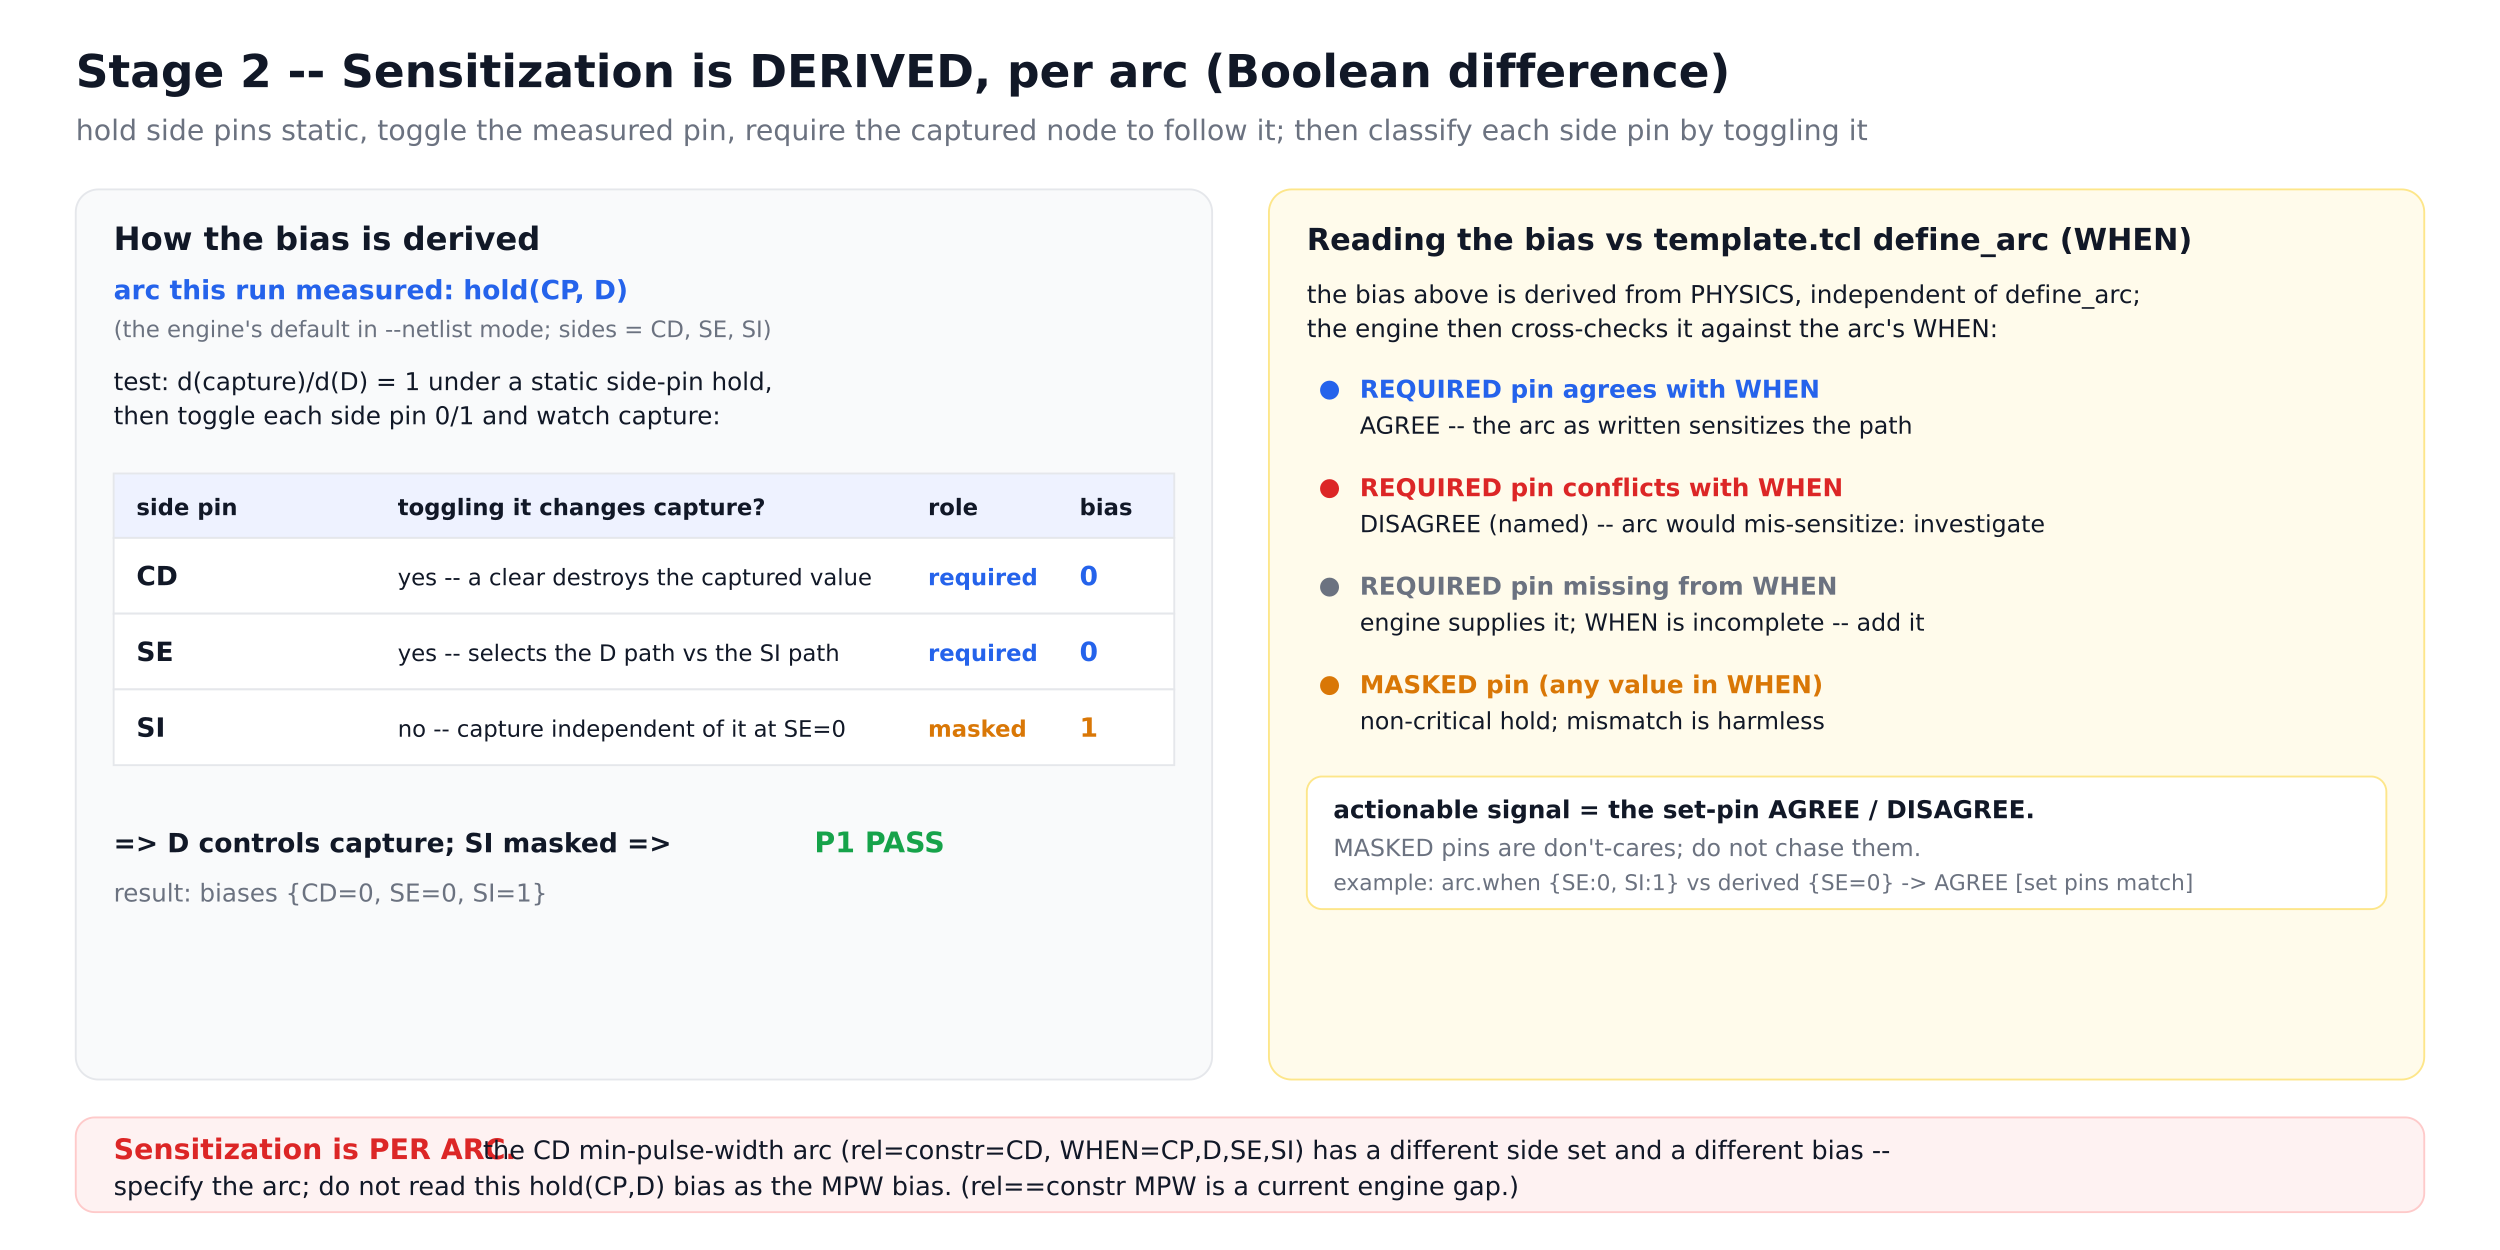
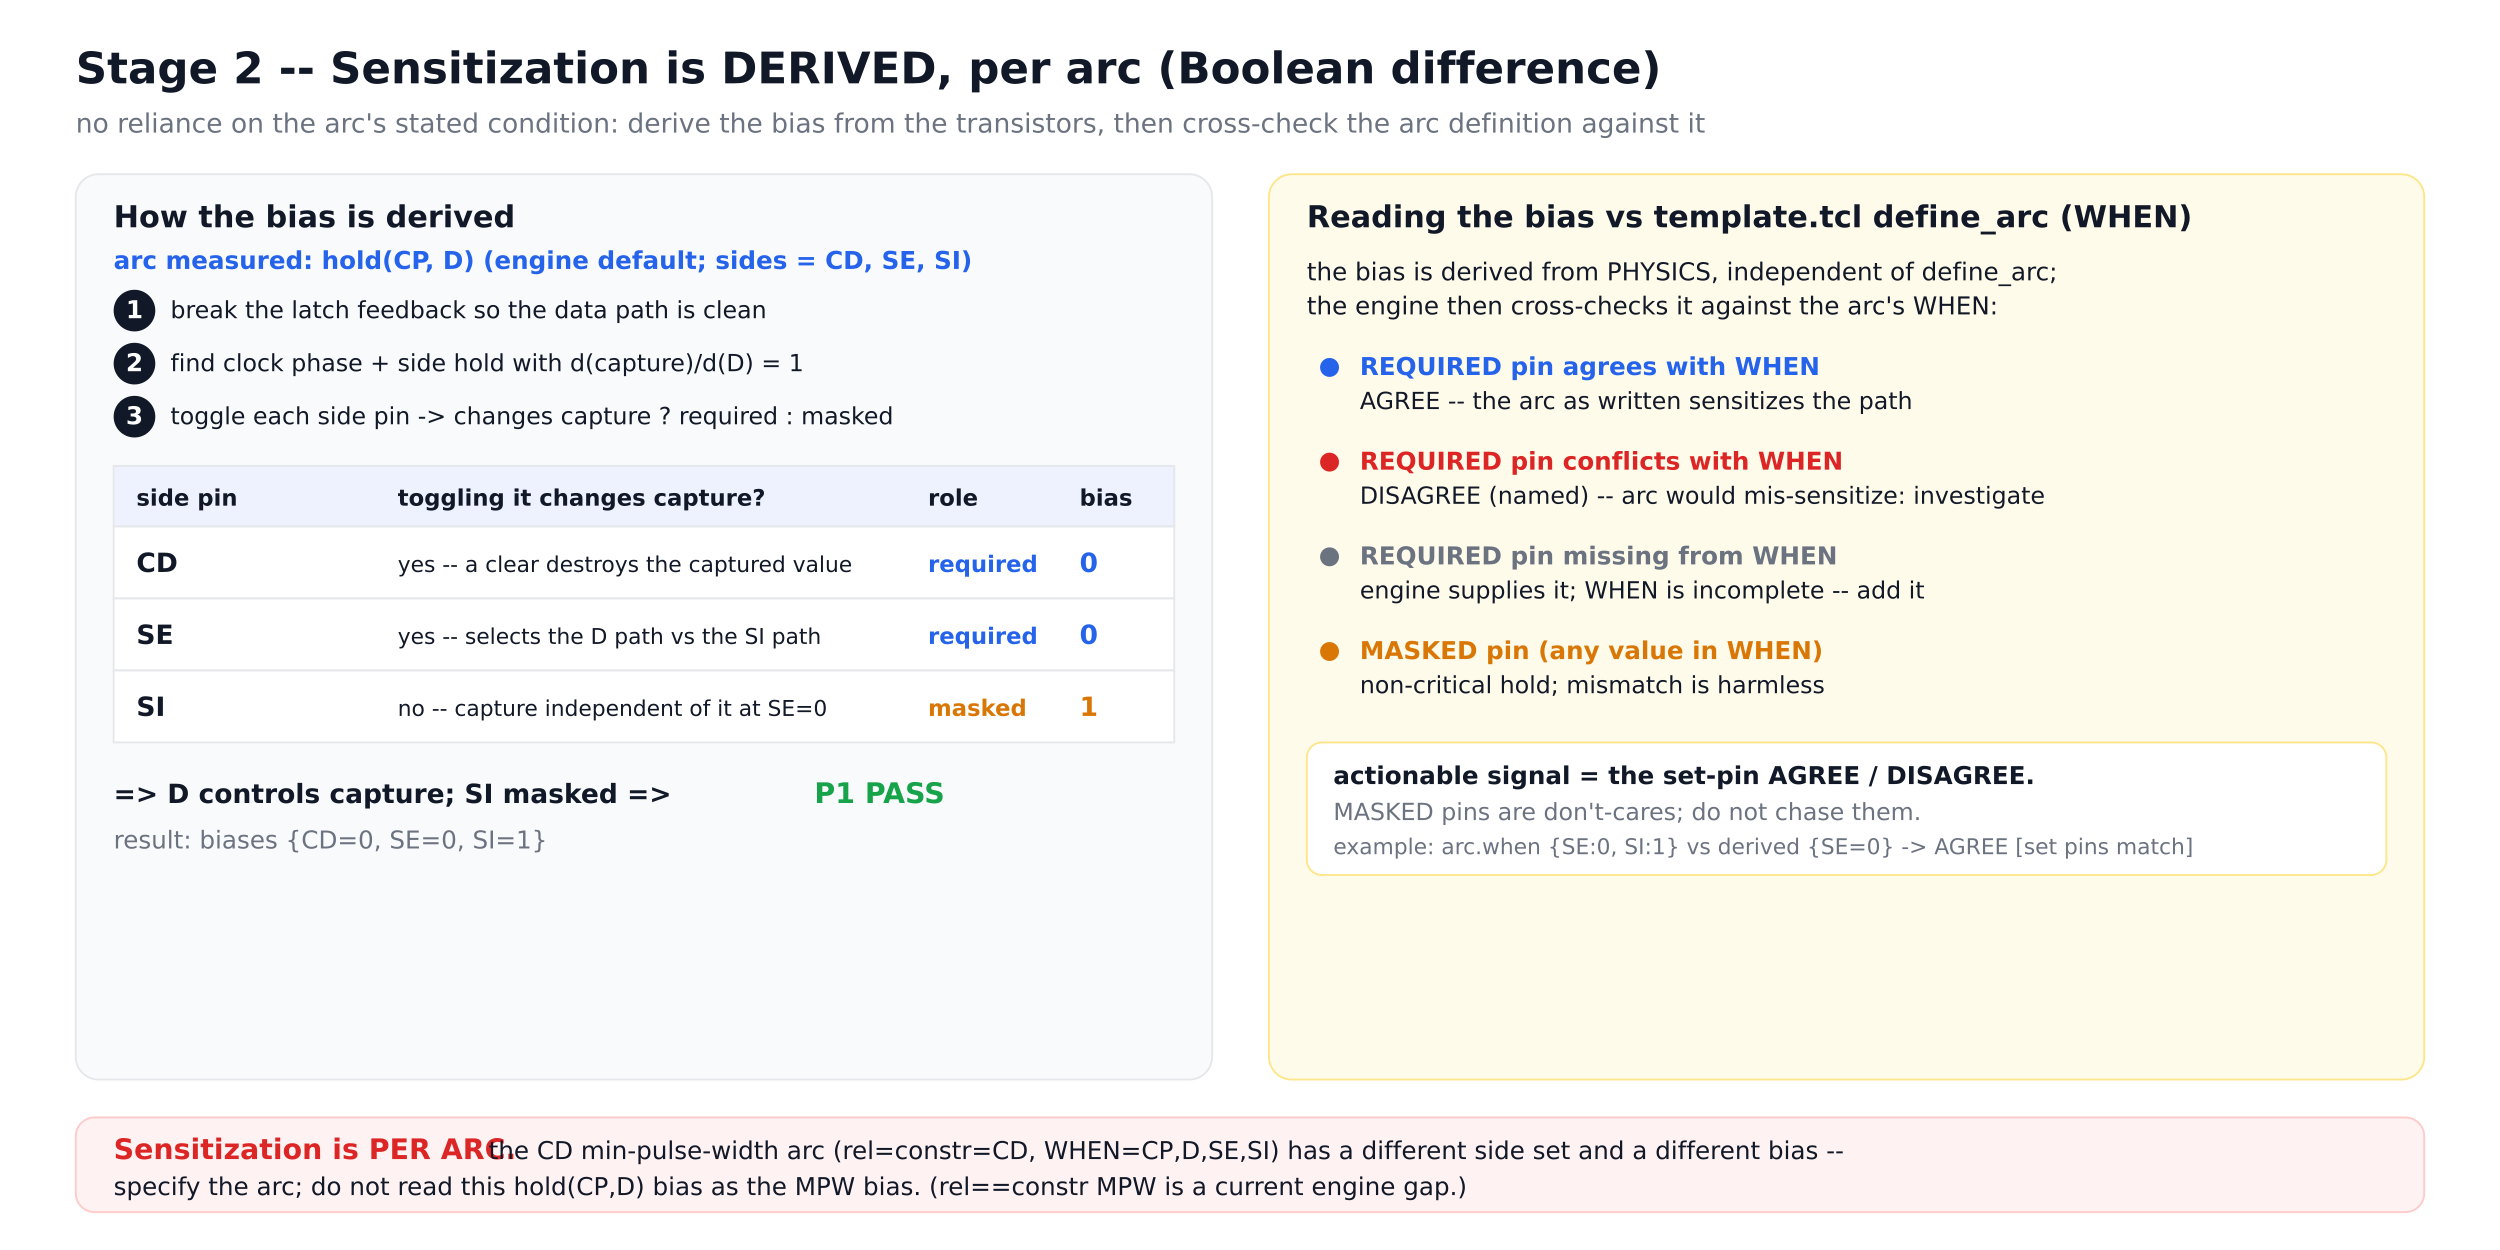
<svg xmlns="http://www.w3.org/2000/svg" width="1320" height="660" viewBox="0 0 1320 660">
  <defs>
    <marker id="arrow" markerWidth="10" markerHeight="10" refX="8" refY="3" orient="auto">
      <path d="M0,0 L8,3 L0,6 Z" fill="#111827" />
    </marker>
  </defs>
  <rect width="1320" height="660" fill="white" />
-   <text x="40" y="46" font-size="24" text-anchor="start" fill="#111827" font-weight="bold" font-family="DejaVu Sans, Arial, Helvetica, sans-serif">Stage 2 -- Sensitization is DERIVED, per arc (Boolean difference)</text>
-   <text x="40" y="74" font-size="15" text-anchor="start" fill="#6b7280" font-weight="normal" font-family="DejaVu Sans, Arial, Helvetica, sans-serif">hold side pins static, toggle the measured pin, require the captured node to follow it; then classify each side pin by toggling it</text>
-   <rect x="40" y="100" width="600" height="470" rx="12" fill="#f9fafb" stroke="#e5e7eb" stroke-width="1" />
-   <text x="60" y="132" font-size="17" text-anchor="start" fill="#111827" font-weight="bold" font-family="DejaVu Sans, Arial, Helvetica, sans-serif">How the bias is derived</text>
-   <text x="60" y="158" font-size="14" text-anchor="start" fill="#2563eb" font-weight="bold" font-family="DejaVu Sans, Arial, Helvetica, sans-serif">arc this run measured:  hold(CP, D)</text>
-   <text x="60" y="178" font-size="12" text-anchor="start" fill="#6b7280" font-weight="normal" font-family="DejaVu Sans, Arial, Helvetica, sans-serif">(the engine's default in --netlist mode; sides = CD, SE, SI)</text>
-   <text x="60" y="206" font-size="13" text-anchor="start" fill="#111827" font-weight="normal" font-family="DejaVu Sans, Arial, Helvetica, sans-serif">test:  d(capture)/d(D) = 1  under a static side-pin hold,</text>
-   <text x="60" y="224" font-size="13" text-anchor="start" fill="#111827" font-weight="normal" font-family="DejaVu Sans, Arial, Helvetica, sans-serif">then toggle each side pin 0/1 and watch capture:</text>
-   <rect x="60" y="250" width="560" height="34" rx="0" fill="#eef2ff" stroke="#e5e7eb" stroke-width="1" />
-   <text x="72" y="272" font-size="12" text-anchor="start" fill="#111827" font-weight="bold" font-family="DejaVu Sans, Arial, Helvetica, sans-serif">side pin</text>
-   <text x="210" y="272" font-size="12" text-anchor="start" fill="#111827" font-weight="bold" font-family="DejaVu Sans, Arial, Helvetica, sans-serif">toggling it changes capture?</text>
-   <text x="490" y="272" font-size="12" text-anchor="start" fill="#111827" font-weight="bold" font-family="DejaVu Sans, Arial, Helvetica, sans-serif">role</text>
-   <text x="570" y="272" font-size="12" text-anchor="start" fill="#111827" font-weight="bold" font-family="DejaVu Sans, Arial, Helvetica, sans-serif">bias</text>
-   <rect x="60" y="284" width="560" height="40" rx="0" fill="white" stroke="#e5e7eb" stroke-width="1" />
-   <text x="72" y="309" font-size="14" text-anchor="start" fill="#111827" font-weight="bold" font-family="DejaVu Sans, Arial, Helvetica, sans-serif">CD</text>
-   <text x="210" y="309" font-size="12" text-anchor="start" fill="#111827" font-weight="normal" font-family="DejaVu Sans, Arial, Helvetica, sans-serif">yes -- a clear destroys the captured value</text>
-   <text x="490" y="309" font-size="12" text-anchor="start" fill="#2563eb" font-weight="bold" font-family="DejaVu Sans, Arial, Helvetica, sans-serif">required</text>
-   <text x="570" y="309" font-size="14" text-anchor="start" fill="#2563eb" font-weight="bold" font-family="DejaVu Sans, Arial, Helvetica, sans-serif">0</text>
-   <rect x="60" y="324" width="560" height="40" rx="0" fill="white" stroke="#e5e7eb" stroke-width="1" />
-   <text x="72" y="349" font-size="14" text-anchor="start" fill="#111827" font-weight="bold" font-family="DejaVu Sans, Arial, Helvetica, sans-serif">SE</text>
-   <text x="210" y="349" font-size="12" text-anchor="start" fill="#111827" font-weight="normal" font-family="DejaVu Sans, Arial, Helvetica, sans-serif">yes -- selects the D path vs the SI path</text>
-   <text x="490" y="349" font-size="12" text-anchor="start" fill="#2563eb" font-weight="bold" font-family="DejaVu Sans, Arial, Helvetica, sans-serif">required</text>
-   <text x="570" y="349" font-size="14" text-anchor="start" fill="#2563eb" font-weight="bold" font-family="DejaVu Sans, Arial, Helvetica, sans-serif">0</text>
-   <rect x="60" y="364" width="560" height="40" rx="0" fill="white" stroke="#e5e7eb" stroke-width="1" />
-   <text x="72" y="389" font-size="14" text-anchor="start" fill="#111827" font-weight="bold" font-family="DejaVu Sans, Arial, Helvetica, sans-serif">SI</text>
-   <text x="210" y="389" font-size="12" text-anchor="start" fill="#111827" font-weight="normal" font-family="DejaVu Sans, Arial, Helvetica, sans-serif">no  -- capture independent of it at SE=0</text>
-   <text x="490" y="389" font-size="12" text-anchor="start" fill="#d97706" font-weight="bold" font-family="DejaVu Sans, Arial, Helvetica, sans-serif">masked</text>
-   <text x="570" y="389" font-size="14" text-anchor="start" fill="#d97706" font-weight="bold" font-family="DejaVu Sans, Arial, Helvetica, sans-serif">1</text>
-   <text x="60" y="450" font-size="14" text-anchor="start" fill="#111827" font-weight="bold" font-family="DejaVu Sans, Arial, Helvetica, sans-serif">=&gt; D controls capture; SI masked  =&gt;  </text>
-   <text x="430" y="450" font-size="15" text-anchor="start" fill="#16a34a" font-weight="bold" font-family="DejaVu Sans, Arial, Helvetica, sans-serif">P1 PASS</text>
-   <text x="60" y="476" font-size="13" text-anchor="start" fill="#6b7280" font-weight="normal" font-family="DejaVu Sans, Arial, Helvetica, sans-serif">result:  biases {CD=0, SE=0, SI=1}</text>
-   <rect x="670" y="100" width="610" height="470" rx="12" fill="#fffbeb" stroke="#fde68a" stroke-width="1" />
-   <text x="690" y="132" font-size="16" text-anchor="start" fill="#111827" font-weight="bold" font-family="DejaVu Sans, Arial, Helvetica, sans-serif">Reading the bias vs template.tcl define_arc (WHEN)</text>
-   <text x="690" y="160" font-size="13" text-anchor="start" fill="#111827" font-weight="normal" font-family="DejaVu Sans, Arial, Helvetica, sans-serif">the bias above is derived from PHYSICS, independent of define_arc;</text>
-   <text x="690" y="178" font-size="13" text-anchor="start" fill="#111827" font-weight="normal" font-family="DejaVu Sans, Arial, Helvetica, sans-serif">the engine then cross-checks it against the arc's WHEN:</text>
-   <circle cx="702" cy="206" r="5" fill="#2563eb" />
-   <text x="718" y="210" font-size="13" text-anchor="start" fill="#2563eb" font-weight="bold" font-family="DejaVu Sans, Arial, Helvetica, sans-serif">REQUIRED pin agrees with WHEN</text>
-   <text x="718" y="229" font-size="12.5" text-anchor="start" fill="#111827" font-weight="normal" font-family="DejaVu Sans, Arial, Helvetica, sans-serif">AGREE -- the arc as written sensitizes the path</text>
-   <circle cx="702" cy="258" r="5" fill="#dc2626" />
-   <text x="718" y="262" font-size="13" text-anchor="start" fill="#dc2626" font-weight="bold" font-family="DejaVu Sans, Arial, Helvetica, sans-serif">REQUIRED pin conflicts with WHEN</text>
-   <text x="718" y="281" font-size="12.5" text-anchor="start" fill="#111827" font-weight="normal" font-family="DejaVu Sans, Arial, Helvetica, sans-serif">DISAGREE (named) -- arc would mis-sensitize: investigate</text>
-   <circle cx="702" cy="310" r="5" fill="#6b7280" />
-   <text x="718" y="314" font-size="13" text-anchor="start" fill="#6b7280" font-weight="bold" font-family="DejaVu Sans, Arial, Helvetica, sans-serif">REQUIRED pin missing from WHEN</text>
-   <text x="718" y="333" font-size="12.5" text-anchor="start" fill="#111827" font-weight="normal" font-family="DejaVu Sans, Arial, Helvetica, sans-serif">engine supplies it; WHEN is incomplete -- add it</text>
-   <circle cx="702" cy="362" r="5" fill="#d97706" />
-   <text x="718" y="366" font-size="13" text-anchor="start" fill="#d97706" font-weight="bold" font-family="DejaVu Sans, Arial, Helvetica, sans-serif">MASKED pin (any value in WHEN)</text>
-   <text x="718" y="385" font-size="12.5" text-anchor="start" fill="#111827" font-weight="normal" font-family="DejaVu Sans, Arial, Helvetica, sans-serif">non-critical hold; mismatch is harmless</text>
-   <rect x="690" y="410" width="570" height="70" rx="8" fill="white" stroke="#fde68a" stroke-width="1" />
-   <text x="704" y="432" font-size="13" text-anchor="start" fill="#111827" font-weight="bold" font-family="DejaVu Sans, Arial, Helvetica, sans-serif">actionable signal = the set-pin AGREE / DISAGREE.</text>
-   <text x="704" y="452" font-size="12.5" text-anchor="start" fill="#6b7280" font-weight="normal" font-family="DejaVu Sans, Arial, Helvetica, sans-serif">MASKED pins are don't-cares; do not chase them.</text>
-   <text x="704" y="470" font-size="11.5" text-anchor="start" fill="#6b7280" font-weight="normal" font-family="DejaVu Sans, Arial, Helvetica, sans-serif">example:  arc.when {SE:0, SI:1} vs derived {SE=0} -&gt; AGREE [set pins match]</text>
+   <text x="40" y="44" font-size="23" text-anchor="start" fill="#111827" font-weight="bold" font-family="DejaVu Sans, Arial, Helvetica, sans-serif">Stage 2 -- Sensitization is DERIVED, per arc (Boolean difference)</text>
+   <text x="40" y="70" font-size="14" text-anchor="start" fill="#6b7280" font-weight="normal" font-family="DejaVu Sans, Arial, Helvetica, sans-serif">no reliance on the arc's stated condition: derive the bias from the transistors, then cross-check the arc definition against it</text>
+   <rect x="40" y="92" width="600" height="478" rx="12" fill="#f9fafb" stroke="#e5e7eb" stroke-width="1" />
+   <text x="60" y="120" font-size="16" text-anchor="start" fill="#111827" font-weight="bold" font-family="DejaVu Sans, Arial, Helvetica, sans-serif">How the bias is derived</text>
+   <text x="60" y="142" font-size="13" text-anchor="start" fill="#2563eb" font-weight="bold" font-family="DejaVu Sans, Arial, Helvetica, sans-serif">arc measured:  hold(CP, D)   (engine default; sides = CD, SE, SI)</text>
+   <circle cx="71" cy="164" r="11" fill="#111827" />
+   <text x="71" y="168" font-size="13" text-anchor="middle" fill="white" font-weight="bold" font-family="DejaVu Sans, Arial, Helvetica, sans-serif">1</text>
+   <text x="90" y="168" font-size="12.5" text-anchor="start" fill="#111827" font-weight="normal" font-family="DejaVu Sans, Arial, Helvetica, sans-serif">break the latch feedback so the data path is clean</text>
+   <circle cx="71" cy="192" r="11" fill="#111827" />
+   <text x="71" y="196" font-size="13" text-anchor="middle" fill="white" font-weight="bold" font-family="DejaVu Sans, Arial, Helvetica, sans-serif">2</text>
+   <text x="90" y="196" font-size="12.5" text-anchor="start" fill="#111827" font-weight="normal" font-family="DejaVu Sans, Arial, Helvetica, sans-serif">find clock phase + side hold with d(capture)/d(D) = 1</text>
+   <circle cx="71" cy="220" r="11" fill="#111827" />
+   <text x="71" y="224" font-size="13" text-anchor="middle" fill="white" font-weight="bold" font-family="DejaVu Sans, Arial, Helvetica, sans-serif">3</text>
+   <text x="90" y="224" font-size="12.5" text-anchor="start" fill="#111827" font-weight="normal" font-family="DejaVu Sans, Arial, Helvetica, sans-serif">toggle each side pin -&gt; changes capture ? required : masked</text>
+   <rect x="60" y="246" width="560" height="32" rx="0" fill="#eef2ff" stroke="#e5e7eb" stroke-width="1" />
+   <text x="72" y="267" font-size="12" text-anchor="start" fill="#111827" font-weight="bold" font-family="DejaVu Sans, Arial, Helvetica, sans-serif">side pin</text>
+   <text x="210" y="267" font-size="12" text-anchor="start" fill="#111827" font-weight="bold" font-family="DejaVu Sans, Arial, Helvetica, sans-serif">toggling it changes capture?</text>
+   <text x="490" y="267" font-size="12" text-anchor="start" fill="#111827" font-weight="bold" font-family="DejaVu Sans, Arial, Helvetica, sans-serif">role</text>
+   <text x="570" y="267" font-size="12" text-anchor="start" fill="#111827" font-weight="bold" font-family="DejaVu Sans, Arial, Helvetica, sans-serif">bias</text>
+   <rect x="60" y="278" width="560" height="38" rx="0" fill="white" stroke="#e5e7eb" stroke-width="1" />
+   <text x="72" y="302" font-size="14" text-anchor="start" fill="#111827" font-weight="bold" font-family="DejaVu Sans, Arial, Helvetica, sans-serif">CD</text>
+   <text x="210" y="302" font-size="11.5" text-anchor="start" fill="#111827" font-weight="normal" font-family="DejaVu Sans, Arial, Helvetica, sans-serif">yes -- a clear destroys the captured value</text>
+   <text x="490" y="302" font-size="12" text-anchor="start" fill="#2563eb" font-weight="bold" font-family="DejaVu Sans, Arial, Helvetica, sans-serif">required</text>
+   <text x="570" y="302" font-size="14" text-anchor="start" fill="#2563eb" font-weight="bold" font-family="DejaVu Sans, Arial, Helvetica, sans-serif">0</text>
+   <rect x="60" y="316" width="560" height="38" rx="0" fill="white" stroke="#e5e7eb" stroke-width="1" />
+   <text x="72" y="340" font-size="14" text-anchor="start" fill="#111827" font-weight="bold" font-family="DejaVu Sans, Arial, Helvetica, sans-serif">SE</text>
+   <text x="210" y="340" font-size="11.5" text-anchor="start" fill="#111827" font-weight="normal" font-family="DejaVu Sans, Arial, Helvetica, sans-serif">yes -- selects the D path vs the SI path</text>
+   <text x="490" y="340" font-size="12" text-anchor="start" fill="#2563eb" font-weight="bold" font-family="DejaVu Sans, Arial, Helvetica, sans-serif">required</text>
+   <text x="570" y="340" font-size="14" text-anchor="start" fill="#2563eb" font-weight="bold" font-family="DejaVu Sans, Arial, Helvetica, sans-serif">0</text>
+   <rect x="60" y="354" width="560" height="38" rx="0" fill="white" stroke="#e5e7eb" stroke-width="1" />
+   <text x="72" y="378" font-size="14" text-anchor="start" fill="#111827" font-weight="bold" font-family="DejaVu Sans, Arial, Helvetica, sans-serif">SI</text>
+   <text x="210" y="378" font-size="11.5" text-anchor="start" fill="#111827" font-weight="normal" font-family="DejaVu Sans, Arial, Helvetica, sans-serif">no  -- capture independent of it at SE=0</text>
+   <text x="490" y="378" font-size="12" text-anchor="start" fill="#d97706" font-weight="bold" font-family="DejaVu Sans, Arial, Helvetica, sans-serif">masked</text>
+   <text x="570" y="378" font-size="14" text-anchor="start" fill="#d97706" font-weight="bold" font-family="DejaVu Sans, Arial, Helvetica, sans-serif">1</text>
+   <text x="60" y="424" font-size="14" text-anchor="start" fill="#111827" font-weight="bold" font-family="DejaVu Sans, Arial, Helvetica, sans-serif">=&gt; D controls capture; SI masked  =&gt;  </text>
+   <text x="430" y="424" font-size="15" text-anchor="start" fill="#16a34a" font-weight="bold" font-family="DejaVu Sans, Arial, Helvetica, sans-serif">P1 PASS</text>
+   <text x="60" y="448" font-size="13" text-anchor="start" fill="#6b7280" font-weight="normal" font-family="DejaVu Sans, Arial, Helvetica, sans-serif">result:  biases {CD=0, SE=0, SI=1}</text>
+   <rect x="670" y="92" width="610" height="478" rx="12" fill="#fffbeb" stroke="#fde68a" stroke-width="1" />
+   <text x="690" y="120" font-size="16" text-anchor="start" fill="#111827" font-weight="bold" font-family="DejaVu Sans, Arial, Helvetica, sans-serif">Reading the bias vs template.tcl define_arc (WHEN)</text>
+   <text x="690" y="148" font-size="13" text-anchor="start" fill="#111827" font-weight="normal" font-family="DejaVu Sans, Arial, Helvetica, sans-serif">the bias is derived from PHYSICS, independent of define_arc;</text>
+   <text x="690" y="166" font-size="13" text-anchor="start" fill="#111827" font-weight="normal" font-family="DejaVu Sans, Arial, Helvetica, sans-serif">the engine then cross-checks it against the arc's WHEN:</text>
+   <circle cx="702" cy="194" r="5" fill="#2563eb" />
+   <text x="718" y="198" font-size="13" text-anchor="start" fill="#2563eb" font-weight="bold" font-family="DejaVu Sans, Arial, Helvetica, sans-serif">REQUIRED pin agrees with WHEN</text>
+   <text x="718" y="216" font-size="12.5" text-anchor="start" fill="#111827" font-weight="normal" font-family="DejaVu Sans, Arial, Helvetica, sans-serif">AGREE -- the arc as written sensitizes the path</text>
+   <circle cx="702" cy="244" r="5" fill="#dc2626" />
+   <text x="718" y="248" font-size="13" text-anchor="start" fill="#dc2626" font-weight="bold" font-family="DejaVu Sans, Arial, Helvetica, sans-serif">REQUIRED pin conflicts with WHEN</text>
+   <text x="718" y="266" font-size="12.5" text-anchor="start" fill="#111827" font-weight="normal" font-family="DejaVu Sans, Arial, Helvetica, sans-serif">DISAGREE (named) -- arc would mis-sensitize: investigate</text>
+   <circle cx="702" cy="294" r="5" fill="#6b7280" />
+   <text x="718" y="298" font-size="13" text-anchor="start" fill="#6b7280" font-weight="bold" font-family="DejaVu Sans, Arial, Helvetica, sans-serif">REQUIRED pin missing from WHEN</text>
+   <text x="718" y="316" font-size="12.5" text-anchor="start" fill="#111827" font-weight="normal" font-family="DejaVu Sans, Arial, Helvetica, sans-serif">engine supplies it; WHEN is incomplete -- add it</text>
+   <circle cx="702" cy="344" r="5" fill="#d97706" />
+   <text x="718" y="348" font-size="13" text-anchor="start" fill="#d97706" font-weight="bold" font-family="DejaVu Sans, Arial, Helvetica, sans-serif">MASKED pin (any value in WHEN)</text>
+   <text x="718" y="366" font-size="12.5" text-anchor="start" fill="#111827" font-weight="normal" font-family="DejaVu Sans, Arial, Helvetica, sans-serif">non-critical hold; mismatch is harmless</text>
+   <rect x="690" y="392" width="570" height="70" rx="8" fill="white" stroke="#fde68a" stroke-width="1" />
+   <text x="704" y="414" font-size="13" text-anchor="start" fill="#111827" font-weight="bold" font-family="DejaVu Sans, Arial, Helvetica, sans-serif">actionable signal = the set-pin AGREE / DISAGREE.</text>
+   <text x="704" y="433" font-size="12.5" text-anchor="start" fill="#6b7280" font-weight="normal" font-family="DejaVu Sans, Arial, Helvetica, sans-serif">MASKED pins are don't-cares; do not chase them.</text>
+   <text x="704" y="451" font-size="11.5" text-anchor="start" fill="#6b7280" font-weight="normal" font-family="DejaVu Sans, Arial, Helvetica, sans-serif">example:  arc.when {SE:0, SI:1} vs derived {SE=0} -&gt; AGREE [set pins match]</text>
  <rect x="40" y="590" width="1240" height="50" rx="10" fill="#fef2f2" stroke="#fecaca" stroke-width="1" />
  <text x="60" y="612" font-size="15" text-anchor="start" fill="#dc2626" font-weight="bold" font-family="DejaVu Sans, Arial, Helvetica, sans-serif">Sensitization is PER ARC.</text>
-   <text x="255" y="612" font-size="13.5" text-anchor="start" fill="#111827" font-weight="normal" font-family="DejaVu Sans, Arial, Helvetica, sans-serif">the CD min-pulse-width arc (rel=constr=CD, WHEN=CP,D,SE,SI) has a different side set and a different bias --</text>
-   <text x="60" y="631" font-size="13.5" text-anchor="start" fill="#111827" font-weight="normal" font-family="DejaVu Sans, Arial, Helvetica, sans-serif">specify the arc; do not read this hold(CP,D) bias as the MPW bias. (rel==constr MPW is a current engine gap.)</text>
+   <text x="258" y="612" font-size="13" text-anchor="start" fill="#111827" font-weight="normal" font-family="DejaVu Sans, Arial, Helvetica, sans-serif">the CD min-pulse-width arc (rel=constr=CD, WHEN=CP,D,SE,SI) has a different side set and a different bias --</text>
+   <text x="60" y="631" font-size="13" text-anchor="start" fill="#111827" font-weight="normal" font-family="DejaVu Sans, Arial, Helvetica, sans-serif">specify the arc; do not read this hold(CP,D) bias as the MPW bias.  (rel==constr MPW is a current engine gap.)</text>
</svg>
